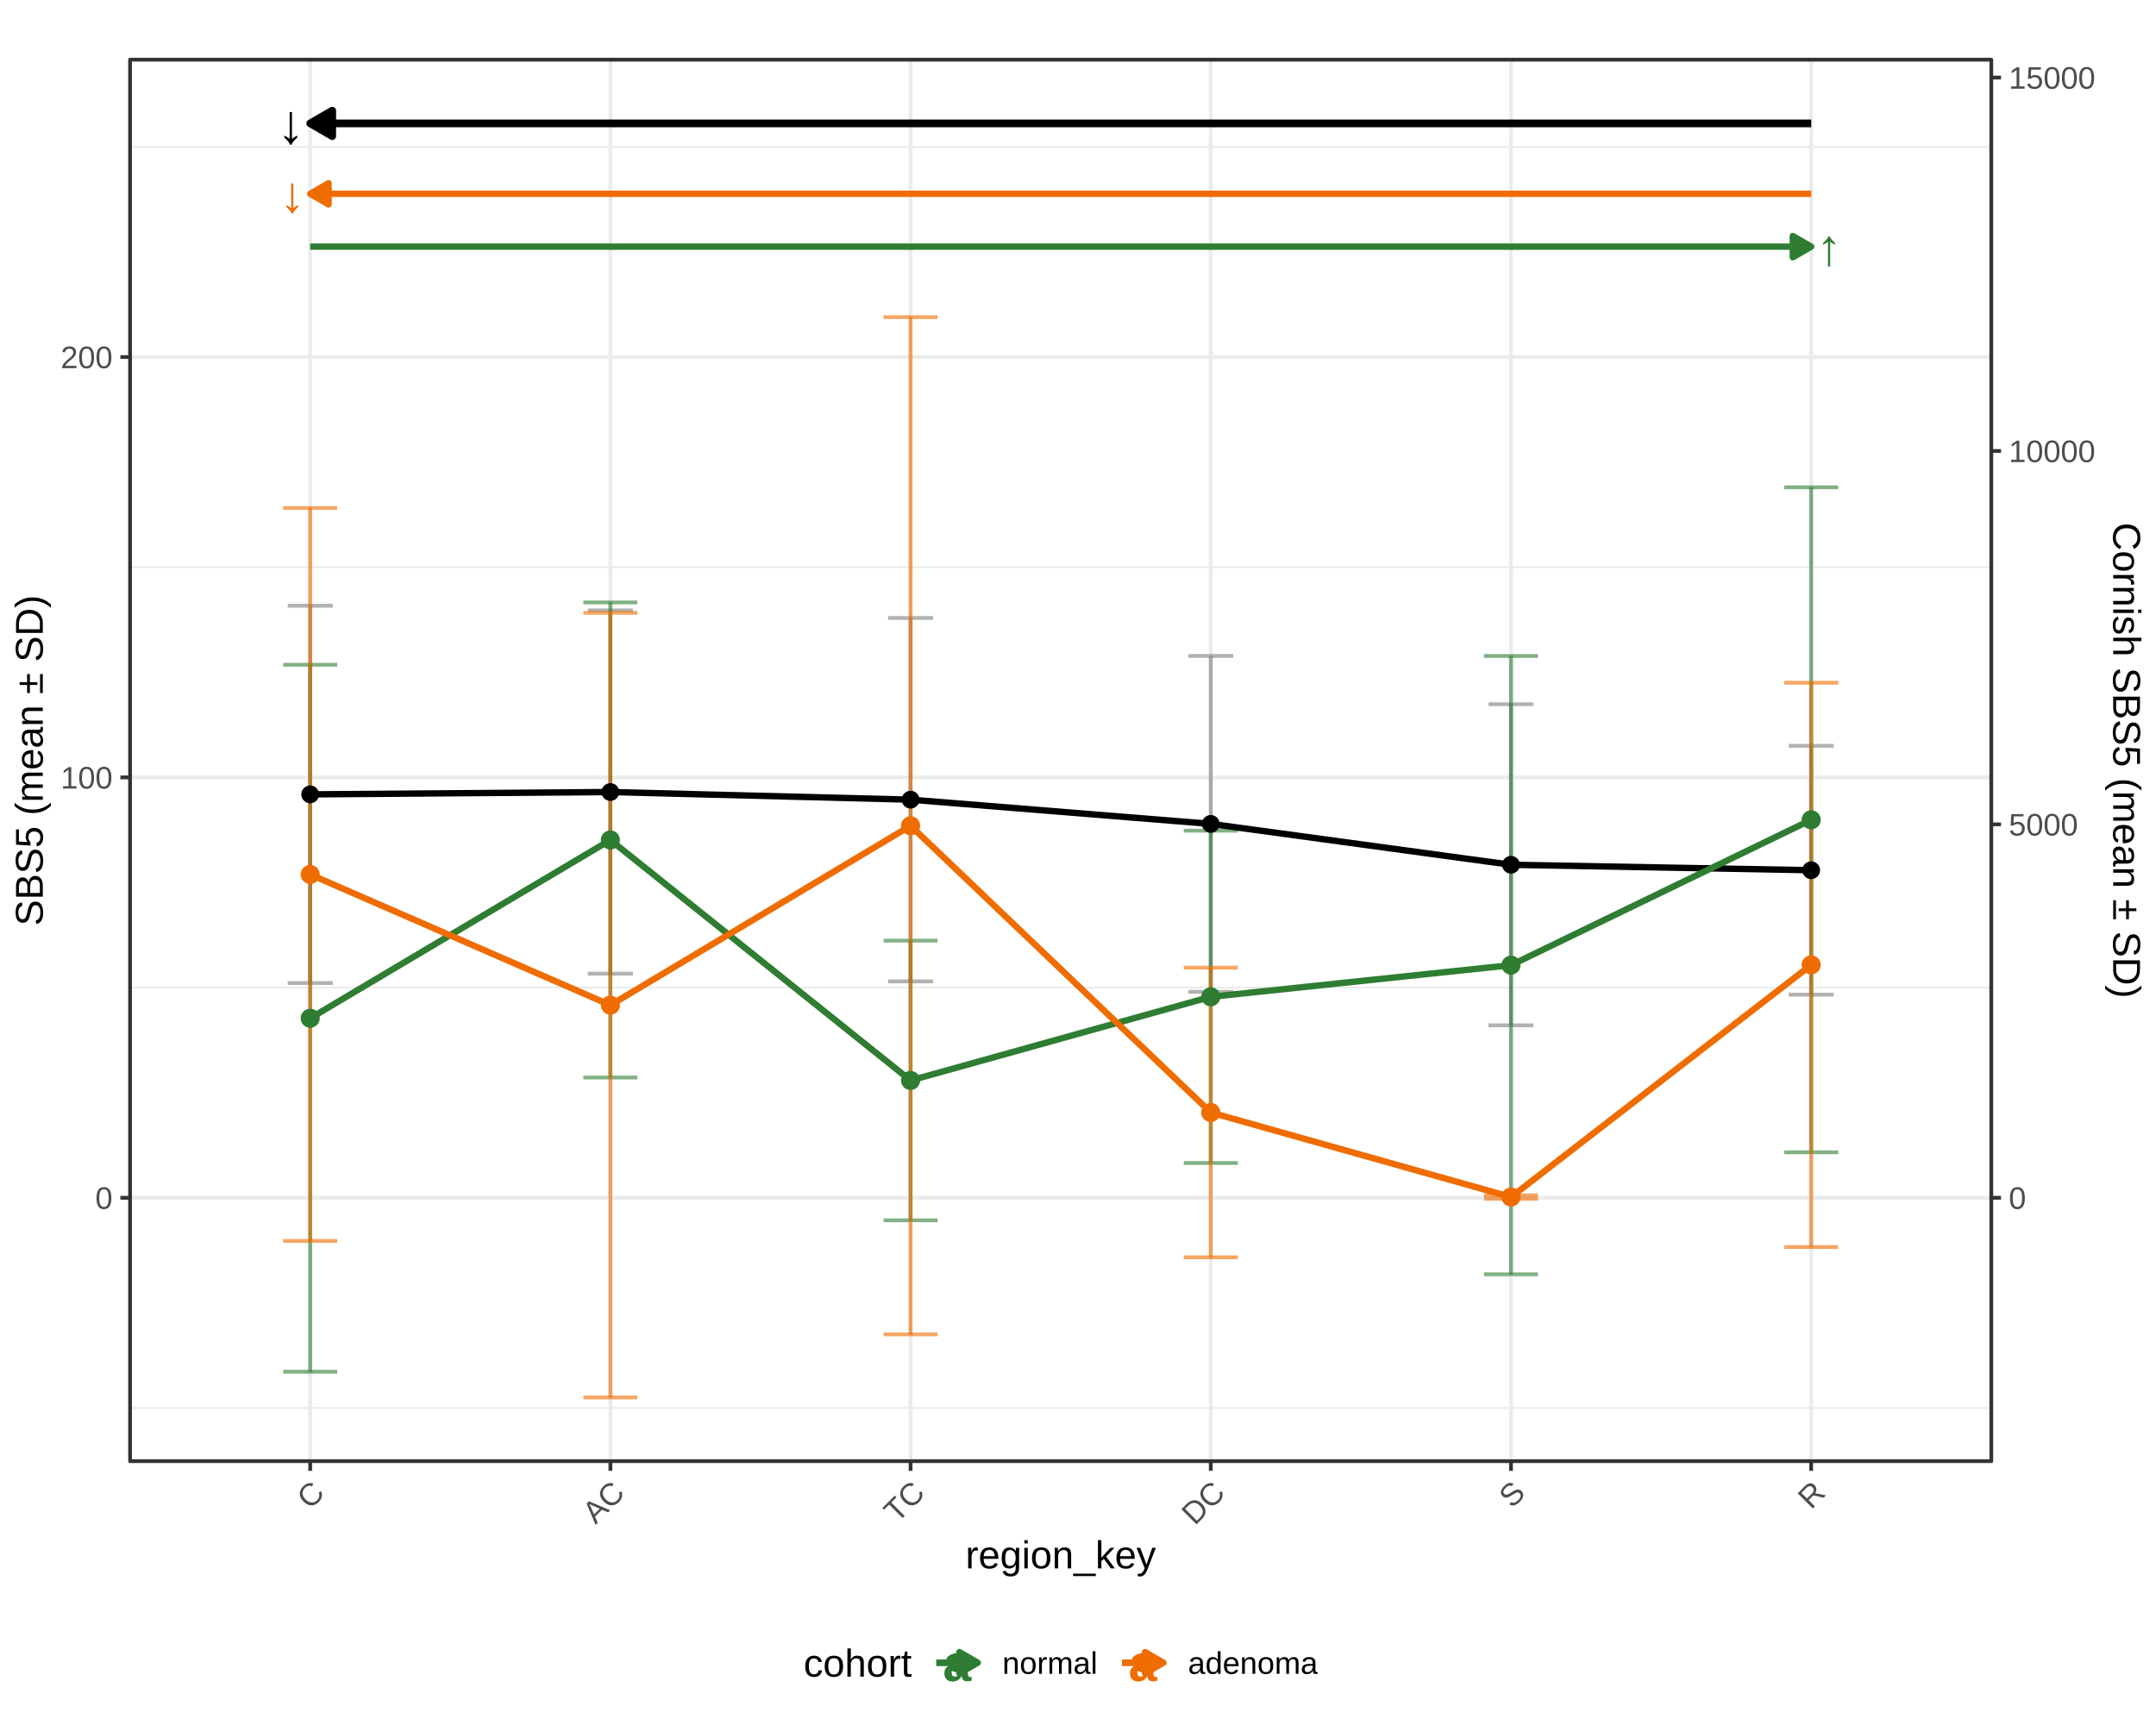
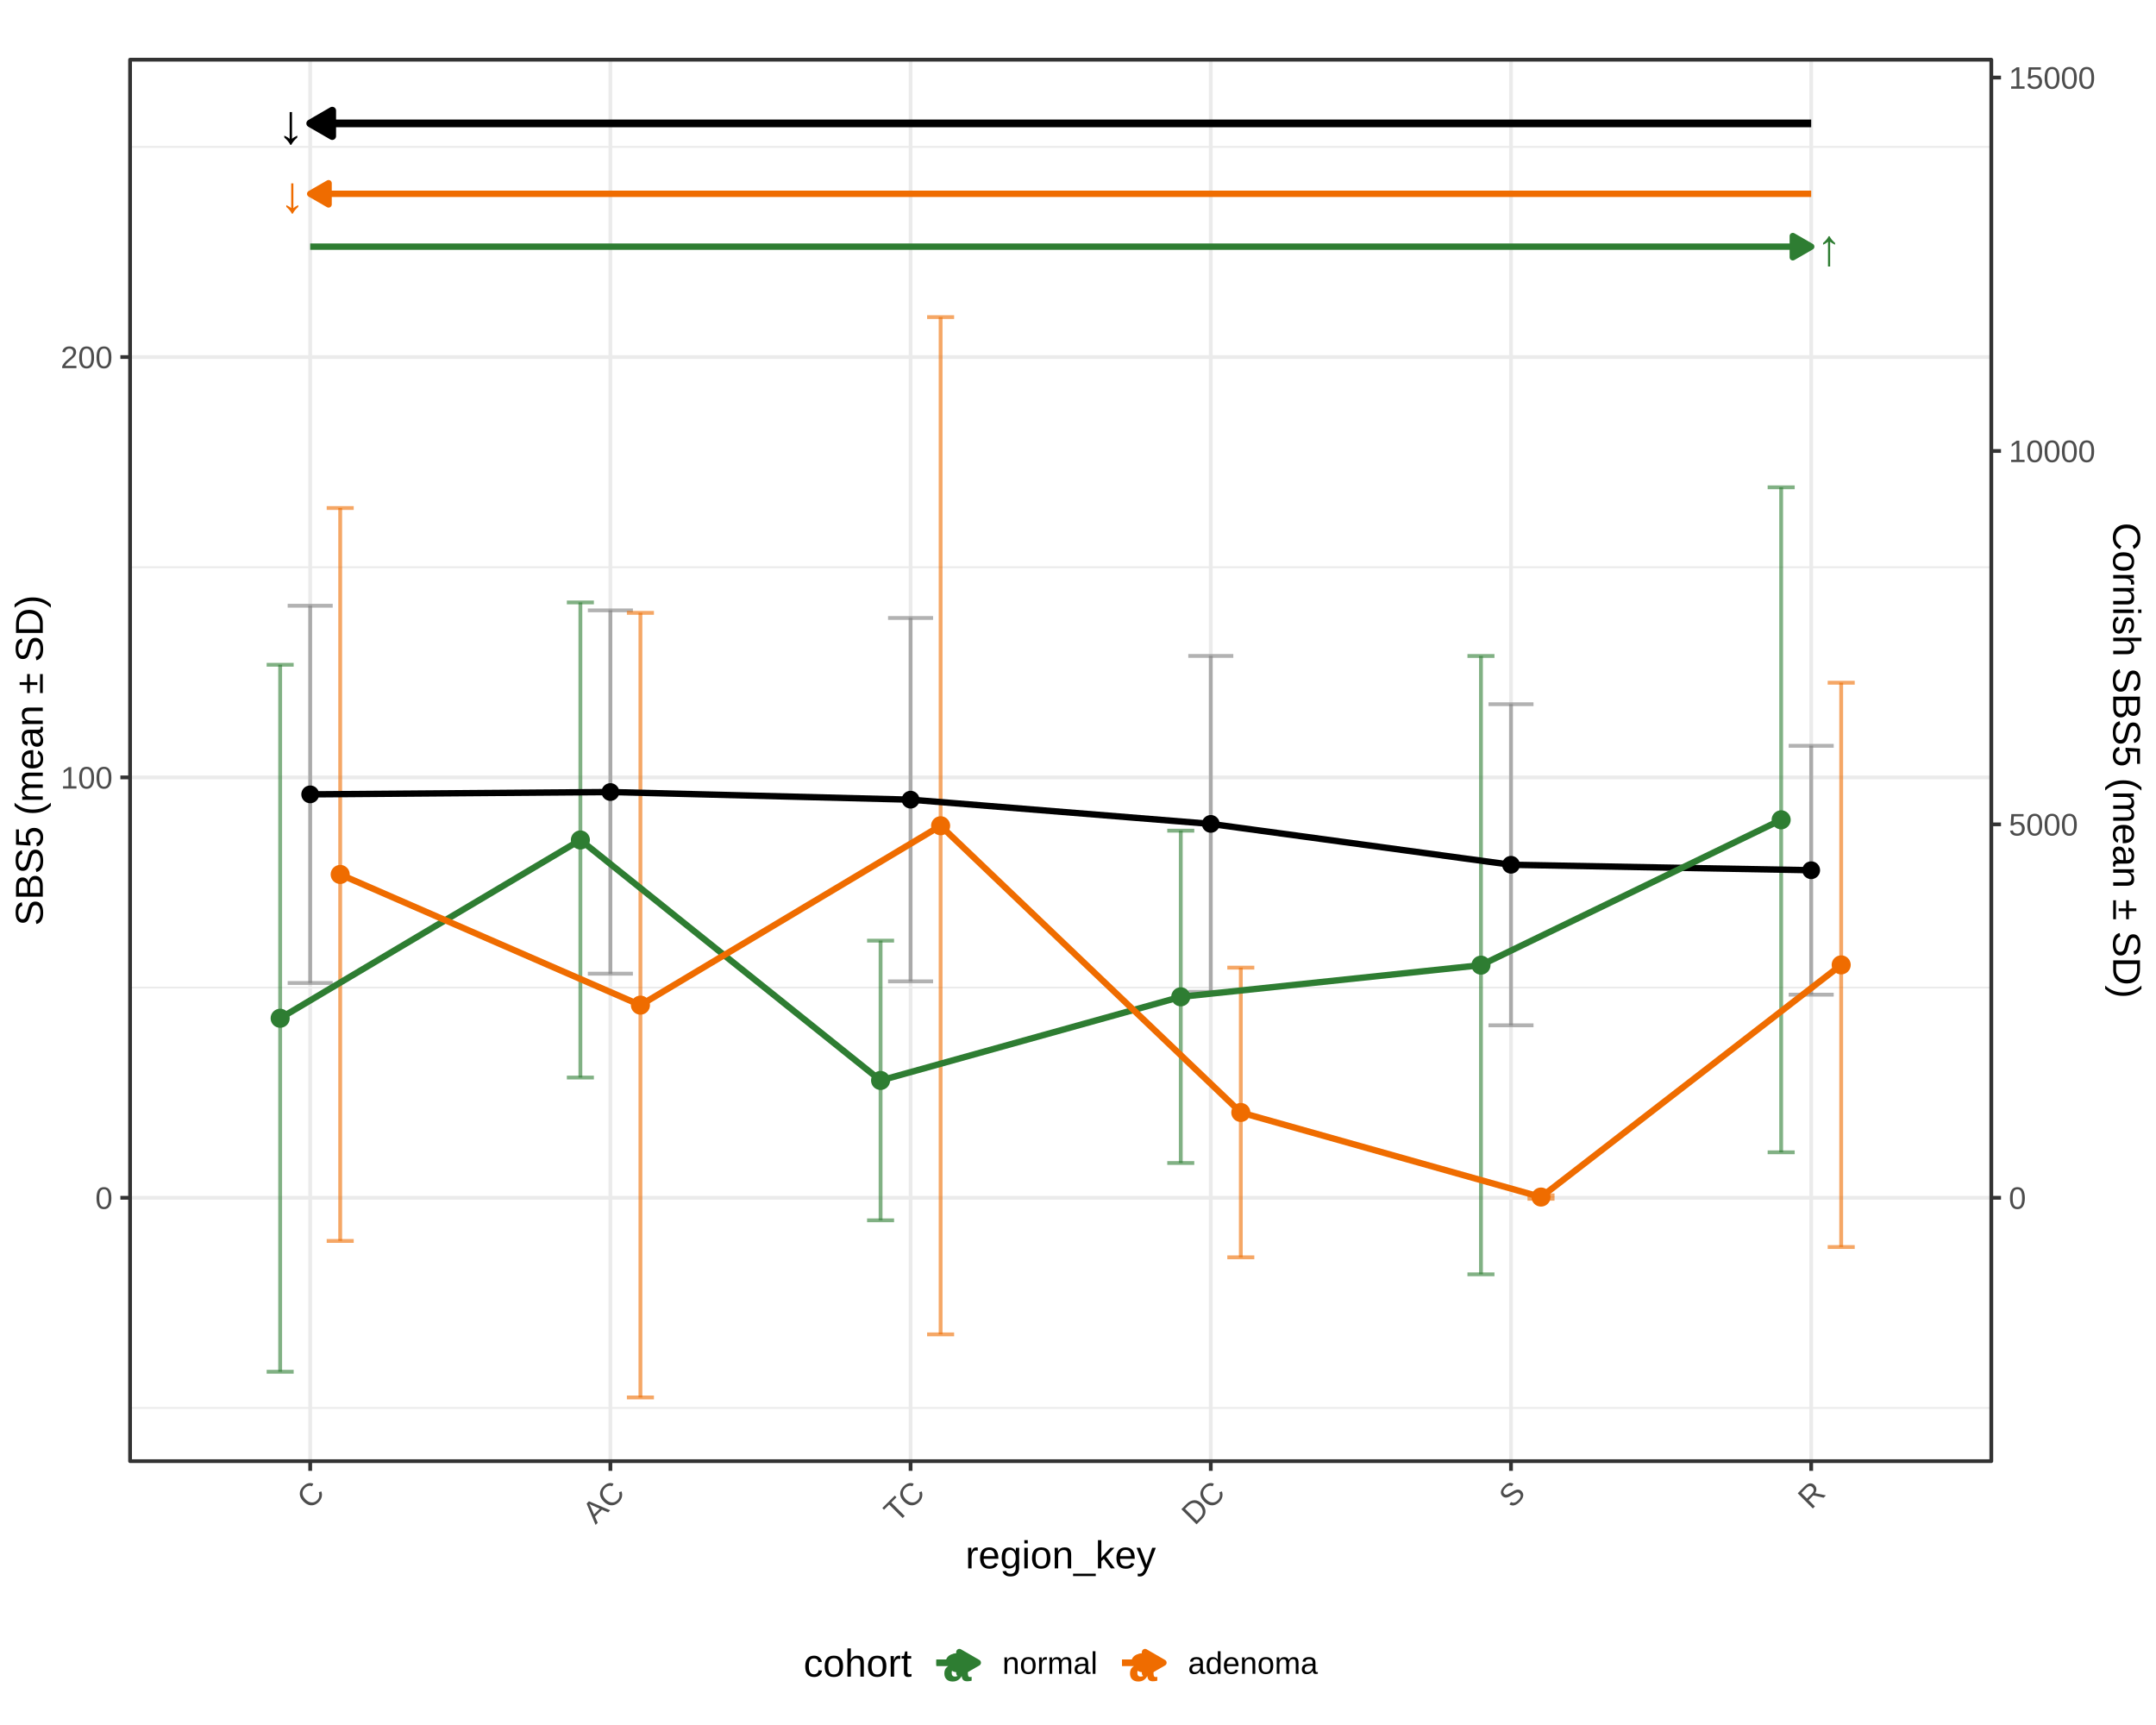
<svg xmlns="http://www.w3.org/2000/svg" width="720.00pt" height="576.00pt" viewBox="0 0 720.00 576.00">
  <g class="svglite">
    <defs>
      <style type="text/css">
    .svglite line, .svglite polyline, .svglite polygon, .svglite path, .svglite rect, .svglite circle {
      fill: none;
      stroke: #000000;
      stroke-linecap: round;
      stroke-linejoin: round;
      stroke-miterlimit: 10.00;
    }
    .svglite text {
      white-space: pre;
    }
    .svglite g.glyphgroup path {
      fill: inherit;
      stroke: none;
    }
  </style>
    </defs>
    <rect width="100%" height="100%" style="stroke: none; fill: #FFFFFF;" />
    <defs>
      <clipPath id="cpMC4wMHw3MjAuMDB8MC4wMHw1NzYuMDA=">
        <rect x="0.00" y="0.00" width="720.00" height="576.00" />
      </clipPath>
    </defs>
    <g clip-path="url(#cpMC4wMHw3MjAuMDB8MC4wMHw1NzYuMDA=)">
      <rect x="0" y="0.00" width="720.00" height="576.00" style="stroke-width: 1.26; stroke: #FFFFFF; fill: #FFFFFF;" />
      <rect x="43.44" y="19.93" width="621.56" height="467.97" style="stroke-width: 1.26; stroke: none; fill: #FFFFFF;" />
      <polyline points="43.44,470.13 665.00,470.13 " style="stroke-width: 0.63; stroke: #EBEBEB; stroke-linecap: butt;" />
      <polyline points="43.44,329.76 665.00,329.76 " style="stroke-width: 0.63; stroke: #EBEBEB; stroke-linecap: butt;" />
      <polyline points="43.44,189.40 665.00,189.40 " style="stroke-width: 0.63; stroke: #EBEBEB; stroke-linecap: butt;" />
      <polyline points="43.44,49.04 665.00,49.04 " style="stroke-width: 0.63; stroke: #EBEBEB; stroke-linecap: butt;" />
      <polyline points="43.44,399.95 665.00,399.95 " style="stroke-width: 1.26; stroke: #EBEBEB; stroke-linecap: butt;" />
      <polyline points="43.44,259.58 665.00,259.58 " style="stroke-width: 1.26; stroke: #EBEBEB; stroke-linecap: butt;" />
      <polyline points="43.44,119.22 665.00,119.22 " style="stroke-width: 1.26; stroke: #EBEBEB; stroke-linecap: butt;" />
      <polyline points="103.59,487.90 103.59,19.93 " style="stroke-width: 1.26; stroke: #EBEBEB; stroke-linecap: butt;" />
      <polyline points="203.84,487.90 203.84,19.93 " style="stroke-width: 1.26; stroke: #EBEBEB; stroke-linecap: butt;" />
      <polyline points="304.09,487.90 304.09,19.93 " style="stroke-width: 1.26; stroke: #EBEBEB; stroke-linecap: butt;" />
      <polyline points="404.34,487.90 404.34,19.93 " style="stroke-width: 1.26; stroke: #EBEBEB; stroke-linecap: butt;" />
      <polyline points="504.60,487.90 504.60,19.93 " style="stroke-width: 1.26; stroke: #EBEBEB; stroke-linecap: butt;" />
      <polyline points="604.85,487.90 604.85,19.93 " style="stroke-width: 1.26; stroke: #EBEBEB; stroke-linecap: butt;" />
      <polyline points="96.07,202.26 111.11,202.26 " style="stroke-width: 1.28; stroke: #7F7F7F; stroke-opacity: 0.60; stroke-linecap: butt;" />
      <polyline points="103.59,202.26 103.59,328.23 " style="stroke-width: 1.28; stroke: #7F7F7F; stroke-opacity: 0.60; stroke-linecap: butt;" />
      <polyline points="96.07,328.23 111.11,328.23 " style="stroke-width: 1.28; stroke: #7F7F7F; stroke-opacity: 0.60; stroke-linecap: butt;" />
      <polyline points="196.32,203.81 211.36,203.81 " style="stroke-width: 1.28; stroke: #7F7F7F; stroke-opacity: 0.60; stroke-linecap: butt;" />
      <polyline points="203.84,203.81 203.84,325.13 " style="stroke-width: 1.28; stroke: #7F7F7F; stroke-opacity: 0.60; stroke-linecap: butt;" />
      <polyline points="196.32,325.13 211.36,325.13 " style="stroke-width: 1.28; stroke: #7F7F7F; stroke-opacity: 0.60; stroke-linecap: butt;" />
      <polyline points="296.57,206.35 311.61,206.35 " style="stroke-width: 1.28; stroke: #7F7F7F; stroke-opacity: 0.60; stroke-linecap: butt;" />
      <polyline points="304.09,206.35 304.09,327.69 " style="stroke-width: 1.28; stroke: #7F7F7F; stroke-opacity: 0.60; stroke-linecap: butt;" />
      <polyline points="296.57,327.69 311.61,327.69 " style="stroke-width: 1.28; stroke: #7F7F7F; stroke-opacity: 0.60; stroke-linecap: butt;" />
      <polyline points="396.83,219.03 411.86,219.03 " style="stroke-width: 1.28; stroke: #7F7F7F; stroke-opacity: 0.60; stroke-linecap: butt;" />
      <polyline points="404.34,219.03 404.34,331.18 " style="stroke-width: 1.28; stroke: #7F7F7F; stroke-opacity: 0.60; stroke-linecap: butt;" />
      <polyline points="396.83,331.18 411.86,331.18 " style="stroke-width: 1.28; stroke: #7F7F7F; stroke-opacity: 0.60; stroke-linecap: butt;" />
      <polyline points="497.08,235.14 512.12,235.14 " style="stroke-width: 1.28; stroke: #7F7F7F; stroke-opacity: 0.60; stroke-linecap: butt;" />
      <polyline points="504.60,235.14 504.60,342.37 " style="stroke-width: 1.28; stroke: #7F7F7F; stroke-opacity: 0.60; stroke-linecap: butt;" />
      <polyline points="497.08,342.37 512.12,342.37 " style="stroke-width: 1.28; stroke: #7F7F7F; stroke-opacity: 0.60; stroke-linecap: butt;" />
      <polyline points="597.33,249.03 612.37,249.03 " style="stroke-width: 1.28; stroke: #7F7F7F; stroke-opacity: 0.60; stroke-linecap: butt;" />
      <polyline points="604.85,249.03 604.85,332.13 " style="stroke-width: 1.28; stroke: #7F7F7F; stroke-opacity: 0.60; stroke-linecap: butt;" />
      <polyline points="597.33,332.13 612.37,332.13 " style="stroke-width: 1.28; stroke: #7F7F7F; stroke-opacity: 0.60; stroke-linecap: butt;" />
-       <polyline points="94.57,221.97 112.61,221.97 " style="stroke-width: 1.28; stroke: #2E7D32; stroke-opacity: 0.60; stroke-linecap: butt;" />
-       <polyline points="103.59,221.97 103.59,458.05 " style="stroke-width: 1.28; stroke: #2E7D32; stroke-opacity: 0.60; stroke-linecap: butt;" />
-       <polyline points="94.57,458.05 112.61,458.05 " style="stroke-width: 1.28; stroke: #2E7D32; stroke-opacity: 0.60; stroke-linecap: butt;" />
-       <polyline points="94.57,169.63 112.61,169.63 " style="stroke-width: 1.28; stroke: #EF6C00; stroke-opacity: 0.60; stroke-linecap: butt;" />
-       <polyline points="103.59,169.63 103.59,414.36 " style="stroke-width: 1.28; stroke: #EF6C00; stroke-opacity: 0.60; stroke-linecap: butt;" />
-       <polyline points="94.57,414.36 112.61,414.36 " style="stroke-width: 1.28; stroke: #EF6C00; stroke-opacity: 0.60; stroke-linecap: butt;" />
-       <polyline points="194.82,201.16 212.86,201.16 " style="stroke-width: 1.28; stroke: #2E7D32; stroke-opacity: 0.60; stroke-linecap: butt;" />
-       <polyline points="203.84,201.16 203.84,359.81 " style="stroke-width: 1.28; stroke: #2E7D32; stroke-opacity: 0.60; stroke-linecap: butt;" />
-       <polyline points="194.82,359.81 212.86,359.81 " style="stroke-width: 1.28; stroke: #2E7D32; stroke-opacity: 0.60; stroke-linecap: butt;" />
-       <polyline points="194.82,204.64 212.86,204.64 " style="stroke-width: 1.28; stroke: #EF6C00; stroke-opacity: 0.60; stroke-linecap: butt;" />
-       <polyline points="203.84,204.64 203.84,466.63 " style="stroke-width: 1.28; stroke: #EF6C00; stroke-opacity: 0.60; stroke-linecap: butt;" />
-       <polyline points="194.82,466.63 212.86,466.63 " style="stroke-width: 1.28; stroke: #EF6C00; stroke-opacity: 0.60; stroke-linecap: butt;" />
-       <polyline points="295.07,314.09 313.12,314.09 " style="stroke-width: 1.28; stroke: #2E7D32; stroke-opacity: 0.60; stroke-linecap: butt;" />
-       <polyline points="304.09,314.09 304.09,407.48 " style="stroke-width: 1.28; stroke: #2E7D32; stroke-opacity: 0.60; stroke-linecap: butt;" />
-       <polyline points="295.07,407.48 313.12,407.48 " style="stroke-width: 1.28; stroke: #2E7D32; stroke-opacity: 0.60; stroke-linecap: butt;" />
-       <polyline points="295.07,105.89 313.12,105.89 " style="stroke-width: 1.28; stroke: #EF6C00; stroke-opacity: 0.60; stroke-linecap: butt;" />
-       <polyline points="304.09,105.89 304.09,445.56 " style="stroke-width: 1.28; stroke: #EF6C00; stroke-opacity: 0.60; stroke-linecap: butt;" />
-       <polyline points="295.07,445.56 313.12,445.56 " style="stroke-width: 1.28; stroke: #EF6C00; stroke-opacity: 0.60; stroke-linecap: butt;" />
-       <polyline points="395.32,277.37 413.37,277.37 " style="stroke-width: 1.28; stroke: #2E7D32; stroke-opacity: 0.60; stroke-linecap: butt;" />
-       <polyline points="404.34,277.37 404.34,388.34 " style="stroke-width: 1.28; stroke: #2E7D32; stroke-opacity: 0.60; stroke-linecap: butt;" />
-       <polyline points="395.32,388.34 413.37,388.34 " style="stroke-width: 1.28; stroke: #2E7D32; stroke-opacity: 0.60; stroke-linecap: butt;" />
-       <polyline points="395.32,323.11 413.37,323.11 " style="stroke-width: 1.28; stroke: #EF6C00; stroke-opacity: 0.60; stroke-linecap: butt;" />
-       <polyline points="404.34,323.11 404.34,419.84 " style="stroke-width: 1.28; stroke: #EF6C00; stroke-opacity: 0.60; stroke-linecap: butt;" />
-       <polyline points="395.32,419.84 413.37,419.84 " style="stroke-width: 1.28; stroke: #EF6C00; stroke-opacity: 0.60; stroke-linecap: butt;" />
-       <polyline points="495.57,219.04 513.62,219.04 " style="stroke-width: 1.28; stroke: #2E7D32; stroke-opacity: 0.60; stroke-linecap: butt;" />
-       <polyline points="504.60,219.04 504.60,425.51 " style="stroke-width: 1.28; stroke: #2E7D32; stroke-opacity: 0.60; stroke-linecap: butt;" />
-       <polyline points="495.57,425.51 513.62,425.51 " style="stroke-width: 1.28; stroke: #2E7D32; stroke-opacity: 0.60; stroke-linecap: butt;" />
-       <polyline points="495.57,399.14 513.62,399.14 " style="stroke-width: 1.28; stroke: #EF6C00; stroke-opacity: 0.60; stroke-linecap: butt;" />
-       <polyline points="504.60,399.14 504.60,400.29 " style="stroke-width: 1.28; stroke: #EF6C00; stroke-opacity: 0.60; stroke-linecap: butt;" />
-       <polyline points="495.57,400.29 513.62,400.29 " style="stroke-width: 1.28; stroke: #EF6C00; stroke-opacity: 0.60; stroke-linecap: butt;" />
-       <polyline points="595.83,162.72 613.87,162.72 " style="stroke-width: 1.28; stroke: #2E7D32; stroke-opacity: 0.60; stroke-linecap: butt;" />
-       <polyline points="604.85,162.72 604.85,384.77 " style="stroke-width: 1.28; stroke: #2E7D32; stroke-opacity: 0.60; stroke-linecap: butt;" />
-       <polyline points="595.83,384.77 613.87,384.77 " style="stroke-width: 1.28; stroke: #2E7D32; stroke-opacity: 0.60; stroke-linecap: butt;" />
-       <polyline points="595.83,227.97 613.87,227.97 " style="stroke-width: 1.28; stroke: #EF6C00; stroke-opacity: 0.60; stroke-linecap: butt;" />
-       <polyline points="604.85,227.97 604.85,416.40 " style="stroke-width: 1.28; stroke: #EF6C00; stroke-opacity: 0.60; stroke-linecap: butt;" />
-       <polyline points="595.83,416.40 613.87,416.40 " style="stroke-width: 1.28; stroke: #EF6C00; stroke-opacity: 0.60; stroke-linecap: butt;" />
+       <polyline points="89.05,221.97 98.07,221.97 " style="stroke-width: 1.28; stroke: #2E7D32; stroke-opacity: 0.60; stroke-linecap: butt;" />
+       <polyline points="93.56,221.97 93.56,458.05 " style="stroke-width: 1.28; stroke: #2E7D32; stroke-opacity: 0.60; stroke-linecap: butt;" />
+       <polyline points="89.05,458.05 98.07,458.05 " style="stroke-width: 1.28; stroke: #2E7D32; stroke-opacity: 0.60; stroke-linecap: butt;" />
+       <polyline points="109.10,169.63 118.12,169.63 " style="stroke-width: 1.28; stroke: #EF6C00; stroke-opacity: 0.60; stroke-linecap: butt;" />
+       <polyline points="113.61,169.63 113.61,414.36 " style="stroke-width: 1.28; stroke: #EF6C00; stroke-opacity: 0.60; stroke-linecap: butt;" />
+       <polyline points="109.10,414.36 118.12,414.36 " style="stroke-width: 1.28; stroke: #EF6C00; stroke-opacity: 0.60; stroke-linecap: butt;" />
+       <polyline points="189.30,201.16 198.33,201.16 " style="stroke-width: 1.28; stroke: #2E7D32; stroke-opacity: 0.60; stroke-linecap: butt;" />
+       <polyline points="193.82,201.16 193.82,359.81 " style="stroke-width: 1.28; stroke: #2E7D32; stroke-opacity: 0.60; stroke-linecap: butt;" />
+       <polyline points="189.30,359.81 198.33,359.81 " style="stroke-width: 1.28; stroke: #2E7D32; stroke-opacity: 0.60; stroke-linecap: butt;" />
+       <polyline points="209.35,204.64 218.38,204.64 " style="stroke-width: 1.28; stroke: #EF6C00; stroke-opacity: 0.60; stroke-linecap: butt;" />
+       <polyline points="213.87,204.64 213.87,466.63 " style="stroke-width: 1.28; stroke: #EF6C00; stroke-opacity: 0.60; stroke-linecap: butt;" />
+       <polyline points="209.35,466.63 218.38,466.63 " style="stroke-width: 1.28; stroke: #EF6C00; stroke-opacity: 0.60; stroke-linecap: butt;" />
+       <polyline points="289.56,314.09 298.58,314.09 " style="stroke-width: 1.28; stroke: #2E7D32; stroke-opacity: 0.60; stroke-linecap: butt;" />
+       <polyline points="294.07,314.09 294.07,407.48 " style="stroke-width: 1.28; stroke: #2E7D32; stroke-opacity: 0.60; stroke-linecap: butt;" />
+       <polyline points="289.56,407.48 298.58,407.48 " style="stroke-width: 1.28; stroke: #2E7D32; stroke-opacity: 0.60; stroke-linecap: butt;" />
+       <polyline points="309.61,105.89 318.63,105.89 " style="stroke-width: 1.28; stroke: #EF6C00; stroke-opacity: 0.60; stroke-linecap: butt;" />
+       <polyline points="314.12,105.89 314.12,445.56 " style="stroke-width: 1.28; stroke: #EF6C00; stroke-opacity: 0.60; stroke-linecap: butt;" />
+       <polyline points="309.61,445.56 318.63,445.56 " style="stroke-width: 1.28; stroke: #EF6C00; stroke-opacity: 0.60; stroke-linecap: butt;" />
+       <polyline points="389.81,277.37 398.83,277.37 " style="stroke-width: 1.28; stroke: #2E7D32; stroke-opacity: 0.60; stroke-linecap: butt;" />
+       <polyline points="394.32,277.37 394.32,388.34 " style="stroke-width: 1.28; stroke: #2E7D32; stroke-opacity: 0.60; stroke-linecap: butt;" />
+       <polyline points="389.81,388.34 398.83,388.34 " style="stroke-width: 1.28; stroke: #2E7D32; stroke-opacity: 0.60; stroke-linecap: butt;" />
+       <polyline points="409.86,323.11 418.88,323.11 " style="stroke-width: 1.28; stroke: #EF6C00; stroke-opacity: 0.60; stroke-linecap: butt;" />
+       <polyline points="414.37,323.11 414.37,419.84 " style="stroke-width: 1.28; stroke: #EF6C00; stroke-opacity: 0.60; stroke-linecap: butt;" />
+       <polyline points="409.86,419.84 418.88,419.84 " style="stroke-width: 1.28; stroke: #EF6C00; stroke-opacity: 0.60; stroke-linecap: butt;" />
+       <polyline points="490.06,219.04 499.08,219.04 " style="stroke-width: 1.28; stroke: #2E7D32; stroke-opacity: 0.60; stroke-linecap: butt;" />
+       <polyline points="494.57,219.04 494.57,425.51 " style="stroke-width: 1.28; stroke: #2E7D32; stroke-opacity: 0.60; stroke-linecap: butt;" />
+       <polyline points="490.06,425.51 499.08,425.51 " style="stroke-width: 1.28; stroke: #2E7D32; stroke-opacity: 0.60; stroke-linecap: butt;" />
+       <polyline points="510.11,399.14 519.13,399.14 " style="stroke-width: 1.28; stroke: #EF6C00; stroke-opacity: 0.60; stroke-linecap: butt;" />
+       <polyline points="514.62,399.14 514.62,400.29 " style="stroke-width: 1.28; stroke: #EF6C00; stroke-opacity: 0.60; stroke-linecap: butt;" />
+       <polyline points="510.11,400.29 519.13,400.29 " style="stroke-width: 1.28; stroke: #EF6C00; stroke-opacity: 0.60; stroke-linecap: butt;" />
+       <polyline points="590.31,162.72 599.34,162.72 " style="stroke-width: 1.28; stroke: #2E7D32; stroke-opacity: 0.60; stroke-linecap: butt;" />
+       <polyline points="594.82,162.72 594.82,384.77 " style="stroke-width: 1.28; stroke: #2E7D32; stroke-opacity: 0.60; stroke-linecap: butt;" />
+       <polyline points="590.31,384.77 599.34,384.77 " style="stroke-width: 1.28; stroke: #2E7D32; stroke-opacity: 0.60; stroke-linecap: butt;" />
+       <polyline points="610.36,227.97 619.39,227.97 " style="stroke-width: 1.28; stroke: #EF6C00; stroke-opacity: 0.60; stroke-linecap: butt;" />
+       <polyline points="614.87,227.97 614.87,416.40 " style="stroke-width: 1.28; stroke: #EF6C00; stroke-opacity: 0.60; stroke-linecap: butt;" />
+       <polyline points="610.36,416.40 619.39,416.40 " style="stroke-width: 1.28; stroke: #EF6C00; stroke-opacity: 0.60; stroke-linecap: butt;" />
      <polyline points="103.59,265.25 203.84,264.47 304.09,267.02 404.34,275.11 504.60,288.76 604.85,290.58 " style="stroke-width: 2.13; stroke-linecap: butt;" />
      <circle cx="103.59" cy="265.25" r="2.55" style="stroke-width: 0.84; fill: #000000;" />
      <circle cx="203.84" cy="264.47" r="2.55" style="stroke-width: 0.84; fill: #000000;" />
      <circle cx="304.09" cy="267.02" r="2.55" style="stroke-width: 0.84; fill: #000000;" />
      <circle cx="404.34" cy="275.11" r="2.55" style="stroke-width: 0.84; fill: #000000;" />
      <circle cx="504.60" cy="288.76" r="2.55" style="stroke-width: 0.84; fill: #000000;" />
      <circle cx="604.85" cy="290.58" r="2.55" style="stroke-width: 0.84; fill: #000000;" />
-       <polyline points="103.59,340.01 203.84,280.48 304.09,360.78 404.34,332.85 504.60,322.28 604.85,273.75 " style="stroke-width: 2.13; stroke: #2E7D32; stroke-linecap: butt;" />
-       <polyline points="103.59,291.99 203.84,335.63 304.09,275.73 404.34,371.47 504.60,399.71 604.85,322.19 " style="stroke-width: 2.13; stroke: #EF6C00; stroke-linecap: butt;" />
-       <circle cx="103.59" cy="340.01" r="2.77" style="stroke-width: 0.84; stroke: #2E7D32; fill: #2E7D32;" />
-       <circle cx="103.59" cy="291.99" r="2.77" style="stroke-width: 0.84; stroke: #EF6C00; fill: #EF6C00;" />
-       <circle cx="203.84" cy="280.48" r="2.77" style="stroke-width: 0.84; stroke: #2E7D32; fill: #2E7D32;" />
-       <circle cx="203.84" cy="335.63" r="2.77" style="stroke-width: 0.84; stroke: #EF6C00; fill: #EF6C00;" />
-       <circle cx="304.09" cy="360.78" r="2.77" style="stroke-width: 0.84; stroke: #2E7D32; fill: #2E7D32;" />
-       <circle cx="304.09" cy="275.73" r="2.77" style="stroke-width: 0.84; stroke: #EF6C00; fill: #EF6C00;" />
-       <circle cx="404.34" cy="332.85" r="2.77" style="stroke-width: 0.84; stroke: #2E7D32; fill: #2E7D32;" />
-       <circle cx="404.34" cy="371.47" r="2.77" style="stroke-width: 0.84; stroke: #EF6C00; fill: #EF6C00;" />
-       <circle cx="504.60" cy="322.28" r="2.77" style="stroke-width: 0.84; stroke: #2E7D32; fill: #2E7D32;" />
-       <circle cx="504.60" cy="399.71" r="2.77" style="stroke-width: 0.84; stroke: #EF6C00; fill: #EF6C00;" />
-       <circle cx="604.85" cy="273.75" r="2.77" style="stroke-width: 0.84; stroke: #2E7D32; fill: #2E7D32;" />
-       <circle cx="604.85" cy="322.19" r="2.77" style="stroke-width: 0.84; stroke: #EF6C00; fill: #EF6C00;" />
+       <polyline points="93.56,340.01 193.82,280.48 294.07,360.78 394.32,332.85 494.57,322.28 594.82,273.75 " style="stroke-width: 2.13; stroke: #2E7D32; stroke-linecap: butt;" />
+       <polyline points="113.61,291.99 213.87,335.63 314.12,275.73 414.37,371.47 514.62,399.71 614.87,322.19 " style="stroke-width: 2.13; stroke: #EF6C00; stroke-linecap: butt;" />
+       <circle cx="93.56" cy="340.01" r="2.77" style="stroke-width: 0.84; stroke: #2E7D32; fill: #2E7D32;" />
+       <circle cx="113.61" cy="291.99" r="2.77" style="stroke-width: 0.84; stroke: #EF6C00; fill: #EF6C00;" />
+       <circle cx="193.82" cy="280.48" r="2.77" style="stroke-width: 0.84; stroke: #2E7D32; fill: #2E7D32;" />
+       <circle cx="213.87" cy="335.63" r="2.77" style="stroke-width: 0.84; stroke: #EF6C00; fill: #EF6C00;" />
+       <circle cx="294.07" cy="360.78" r="2.77" style="stroke-width: 0.84; stroke: #2E7D32; fill: #2E7D32;" />
+       <circle cx="314.12" cy="275.73" r="2.77" style="stroke-width: 0.84; stroke: #EF6C00; fill: #EF6C00;" />
+       <circle cx="394.32" cy="332.85" r="2.77" style="stroke-width: 0.84; stroke: #2E7D32; fill: #2E7D32;" />
+       <circle cx="414.37" cy="371.47" r="2.77" style="stroke-width: 0.84; stroke: #EF6C00; fill: #EF6C00;" />
+       <circle cx="494.57" cy="322.28" r="2.77" style="stroke-width: 0.84; stroke: #2E7D32; fill: #2E7D32;" />
+       <circle cx="514.62" cy="399.71" r="2.77" style="stroke-width: 0.84; stroke: #EF6C00; fill: #EF6C00;" />
+       <circle cx="594.82" cy="273.75" r="2.77" style="stroke-width: 0.84; stroke: #2E7D32; fill: #2E7D32;" />
+       <circle cx="614.87" cy="322.19" r="2.77" style="stroke-width: 0.84; stroke: #EF6C00; fill: #EF6C00;" />
      <line x1="103.59" y1="82.36" x2="604.85" y2="82.36" style="stroke-width: 2.13; stroke: #2E7D32; stroke-linecap: butt;" />
      <polygon points="598.71,85.91 604.85,82.36 598.71,78.82 " style="stroke-width: 2.13; stroke: #2E7D32; stroke-linecap: butt; fill: #2E7D32;" />
      <line x1="604.85" y1="64.72" x2="103.59" y2="64.72" style="stroke-width: 2.13; stroke: #EF6C00; stroke-linecap: butt;" />
      <polygon points="109.73,61.18 103.59,64.72 109.73,68.26 " style="stroke-width: 2.13; stroke: #EF6C00; stroke-linecap: butt; fill: #EF6C00;" />
      <text x="606.56" y="88.47" style="font-size: 17.07px; font-weight: bold;fill: #2E7D32; font-family: &quot;Arial&quot;;" textLength="8.53px" lengthAdjust="spacingAndGlyphs">↑</text>
      <text x="101.88" y="70.83" text-anchor="end" style="font-size: 17.07px; font-weight: bold;fill: #EF6C00; font-family: &quot;Arial&quot;;" textLength="8.53px" lengthAdjust="spacingAndGlyphs">↓</text>
      <line x1="604.85" y1="41.20" x2="103.59" y2="41.20" style="stroke-width: 2.56; stroke-linecap: butt;" />
      <polygon points="110.95,36.94 103.59,41.20 110.95,45.45 " style="stroke-width: 2.56; stroke-linecap: butt; fill: #000000;" />
      <text x="101.74" y="47.81" text-anchor="end" style="font-size: 18.49px; font-weight: bold; font-family: &quot;Arial&quot;;" textLength="9.25px" lengthAdjust="spacingAndGlyphs">↓</text>
      <rect x="43.44" y="19.93" width="621.56" height="467.97" style="stroke-width: 1.26; stroke: #333333;" />
      <text x="37.61" y="403.66" text-anchor="end" style="font-size: 10.40px;fill: #4D4D4D; font-family: &quot;Arial&quot;;" textLength="5.78px" lengthAdjust="spacingAndGlyphs">0</text>
      <text x="37.61" y="263.30" text-anchor="end" style="font-size: 10.40px;fill: #4D4D4D; font-family: &quot;Arial&quot;;" textLength="17.34px" lengthAdjust="spacingAndGlyphs">100</text>
      <text x="37.61" y="122.94" text-anchor="end" style="font-size: 10.40px;fill: #4D4D4D; font-family: &quot;Arial&quot;;" textLength="17.34px" lengthAdjust="spacingAndGlyphs">200</text>
      <polyline points="40.20,399.95 43.44,399.95 " style="stroke-width: 1.26; stroke: #333333; stroke-linecap: butt;" />
      <polyline points="40.20,259.58 43.44,259.58 " style="stroke-width: 1.26; stroke: #333333; stroke-linecap: butt;" />
      <polyline points="40.20,119.22 43.44,119.22 " style="stroke-width: 1.26; stroke: #333333; stroke-linecap: butt;" />
      <polyline points="668.24,399.95 665.00,399.95 " style="stroke-width: 1.26; stroke: #333333; stroke-linecap: butt;" />
      <polyline points="668.24,275.26 665.00,275.26 " style="stroke-width: 1.26; stroke: #333333; stroke-linecap: butt;" />
      <polyline points="668.24,150.58 665.00,150.58 " style="stroke-width: 1.26; stroke: #333333; stroke-linecap: butt;" />
      <polyline points="668.24,25.90 665.00,25.90 " style="stroke-width: 1.26; stroke: #333333; stroke-linecap: butt;" />
      <text x="670.83" y="403.66" style="font-size: 10.40px;fill: #4D4D4D; font-family: &quot;Arial&quot;;" textLength="5.78px" lengthAdjust="spacingAndGlyphs">0</text>
      <text x="670.83" y="278.98" style="font-size: 10.40px;fill: #4D4D4D; font-family: &quot;Arial&quot;;" textLength="23.12px" lengthAdjust="spacingAndGlyphs">5000</text>
      <text x="670.83" y="154.30" style="font-size: 10.40px;fill: #4D4D4D; font-family: &quot;Arial&quot;;" textLength="28.91px" lengthAdjust="spacingAndGlyphs">10000</text>
      <text x="670.83" y="29.62" style="font-size: 10.40px;fill: #4D4D4D; font-family: &quot;Arial&quot;;" textLength="28.91px" lengthAdjust="spacingAndGlyphs">15000</text>
      <polyline points="103.59,491.14 103.59,487.90 " style="stroke-width: 1.26; stroke: #333333; stroke-linecap: butt;" />
      <polyline points="203.84,491.14 203.84,487.90 " style="stroke-width: 1.26; stroke: #333333; stroke-linecap: butt;" />
      <polyline points="304.09,491.14 304.09,487.90 " style="stroke-width: 1.26; stroke: #333333; stroke-linecap: butt;" />
      <polyline points="404.34,491.14 404.34,487.90 " style="stroke-width: 1.26; stroke: #333333; stroke-linecap: butt;" />
      <polyline points="504.60,491.14 504.60,487.90 " style="stroke-width: 1.26; stroke: #333333; stroke-linecap: butt;" />
      <polyline points="604.85,491.14 604.85,487.90 " style="stroke-width: 1.26; stroke: #333333; stroke-linecap: butt;" />
      <text transform="translate(108.85,498.99) rotate(-45)" text-anchor="end" style="font-size: 10.40px;fill: #4D4D4D; font-family: &quot;Arial&quot;;" textLength="7.50px" lengthAdjust="spacingAndGlyphs">C</text>
      <text transform="translate(209.10,498.99) rotate(-45)" text-anchor="end" style="font-size: 10.40px;fill: #4D4D4D; font-family: &quot;Arial&quot;;" textLength="14.44px" lengthAdjust="spacingAndGlyphs">AC</text>
      <text transform="translate(309.35,498.99) rotate(-45)" text-anchor="end" style="font-size: 10.40px;fill: #4D4D4D; font-family: &quot;Arial&quot;;" textLength="13.84px" lengthAdjust="spacingAndGlyphs">TC</text>
      <text transform="translate(409.60,498.99) rotate(-45)" text-anchor="end" style="font-size: 10.40px;fill: #4D4D4D; font-family: &quot;Arial&quot;;" textLength="15.00px" lengthAdjust="spacingAndGlyphs">DC</text>
      <text transform="translate(509.86,498.99) rotate(-45)" text-anchor="end" style="font-size: 10.40px;fill: #4D4D4D; font-family: &quot;Arial&quot;;" textLength="6.94px" lengthAdjust="spacingAndGlyphs">S</text>
      <text transform="translate(610.11,498.99) rotate(-45)" text-anchor="end" style="font-size: 10.40px;fill: #4D4D4D; font-family: &quot;Arial&quot;;" textLength="7.50px" lengthAdjust="spacingAndGlyphs">R</text>
      <text x="354.22" y="523.69" text-anchor="middle" style="font-size: 13.00px; font-family: &quot;Arial&quot;;" textLength="63.62px" lengthAdjust="spacingAndGlyphs">region_key</text>
      <text transform="translate(14.29,253.91) rotate(-90)" text-anchor="middle" style="font-size: 13.00px; font-family: &quot;Arial&quot;;" textLength="110.47px" lengthAdjust="spacingAndGlyphs">SBS5 (mean ± SD)</text>
      <text transform="translate(705.71,253.91) rotate(90)" text-anchor="middle" style="font-size: 13.00px; font-family: &quot;Arial&quot;;" textLength="158.89px" lengthAdjust="spacingAndGlyphs">Cornish SBS5 (mean ± SD)</text>
      <rect x="261.89" y="539.38" width="184.66" height="31.64" style="stroke-width: 1.26; stroke: none; fill: #FFFFFF;" />
      <text x="268.36" y="559.85" style="font-size: 13.00px; font-family: &quot;Arial&quot;;" textLength="36.14px" lengthAdjust="spacingAndGlyphs">cohort</text>
      <rect x="310.98" y="545.85" width="17.28" height="18.69" style="stroke-width: 1.26; stroke: none; fill: #FFFFFF;" />
      <line x1="312.71" y1="555.20" x2="326.53" y2="555.20" style="stroke-width: 1.28; stroke: #2E7D32; stroke-opacity: 0.60; stroke-linecap: butt;" />
      <line x1="312.71" y1="555.20" x2="326.53" y2="555.20" style="stroke-width: 2.13; stroke: #2E7D32; stroke-linecap: butt;" />
      <circle cx="319.62" cy="555.20" r="2.77" style="stroke-width: 0.84; stroke: #2E7D32; fill: #2E7D32;" />
      <line x1="312.71" y1="555.20" x2="326.53" y2="555.20" style="stroke-width: 2.13; stroke: #2E7D32; stroke-linecap: butt;" />
      <polygon points="320.39,558.74 326.53,555.20 320.39,551.65 " style="stroke-width: 2.13; stroke: #2E7D32; stroke-linecap: butt; fill: #2E7D32;" />
      <text x="319.62" y="561.31" text-anchor="middle" style="font-size: 17.07px; font-weight: bold;fill: #2E7D32; font-family: &quot;Arial&quot;;" textLength="9.48px" lengthAdjust="spacingAndGlyphs">a</text>
      <rect x="372.98" y="545.85" width="17.28" height="18.69" style="stroke-width: 1.26; stroke: none; fill: #FFFFFF;" />
      <line x1="374.70" y1="555.20" x2="388.53" y2="555.20" style="stroke-width: 1.28; stroke: #EF6C00; stroke-opacity: 0.60; stroke-linecap: butt;" />
      <line x1="374.70" y1="555.20" x2="388.53" y2="555.20" style="stroke-width: 2.13; stroke: #EF6C00; stroke-linecap: butt;" />
      <circle cx="381.62" cy="555.20" r="2.77" style="stroke-width: 0.84; stroke: #EF6C00; fill: #EF6C00;" />
      <line x1="374.70" y1="555.20" x2="388.53" y2="555.20" style="stroke-width: 2.13; stroke: #EF6C00; stroke-linecap: butt;" />
      <polygon points="382.39,558.74 388.53,555.20 382.39,551.65 " style="stroke-width: 2.13; stroke: #EF6C00; stroke-linecap: butt; fill: #EF6C00;" />
      <text x="381.62" y="561.31" text-anchor="middle" style="font-size: 17.07px; font-weight: bold;fill: #EF6C00; font-family: &quot;Arial&quot;;" textLength="9.48px" lengthAdjust="spacingAndGlyphs">a</text>
      <text x="334.73" y="558.92" style="font-size: 10.40px; font-family: &quot;Arial&quot;;" textLength="31.77px" lengthAdjust="spacingAndGlyphs">normal</text>
      <text x="396.73" y="558.92" style="font-size: 10.40px; font-family: &quot;Arial&quot;;" textLength="43.34px" lengthAdjust="spacingAndGlyphs">adenoma</text>
    </g>
  </g>
</svg>
